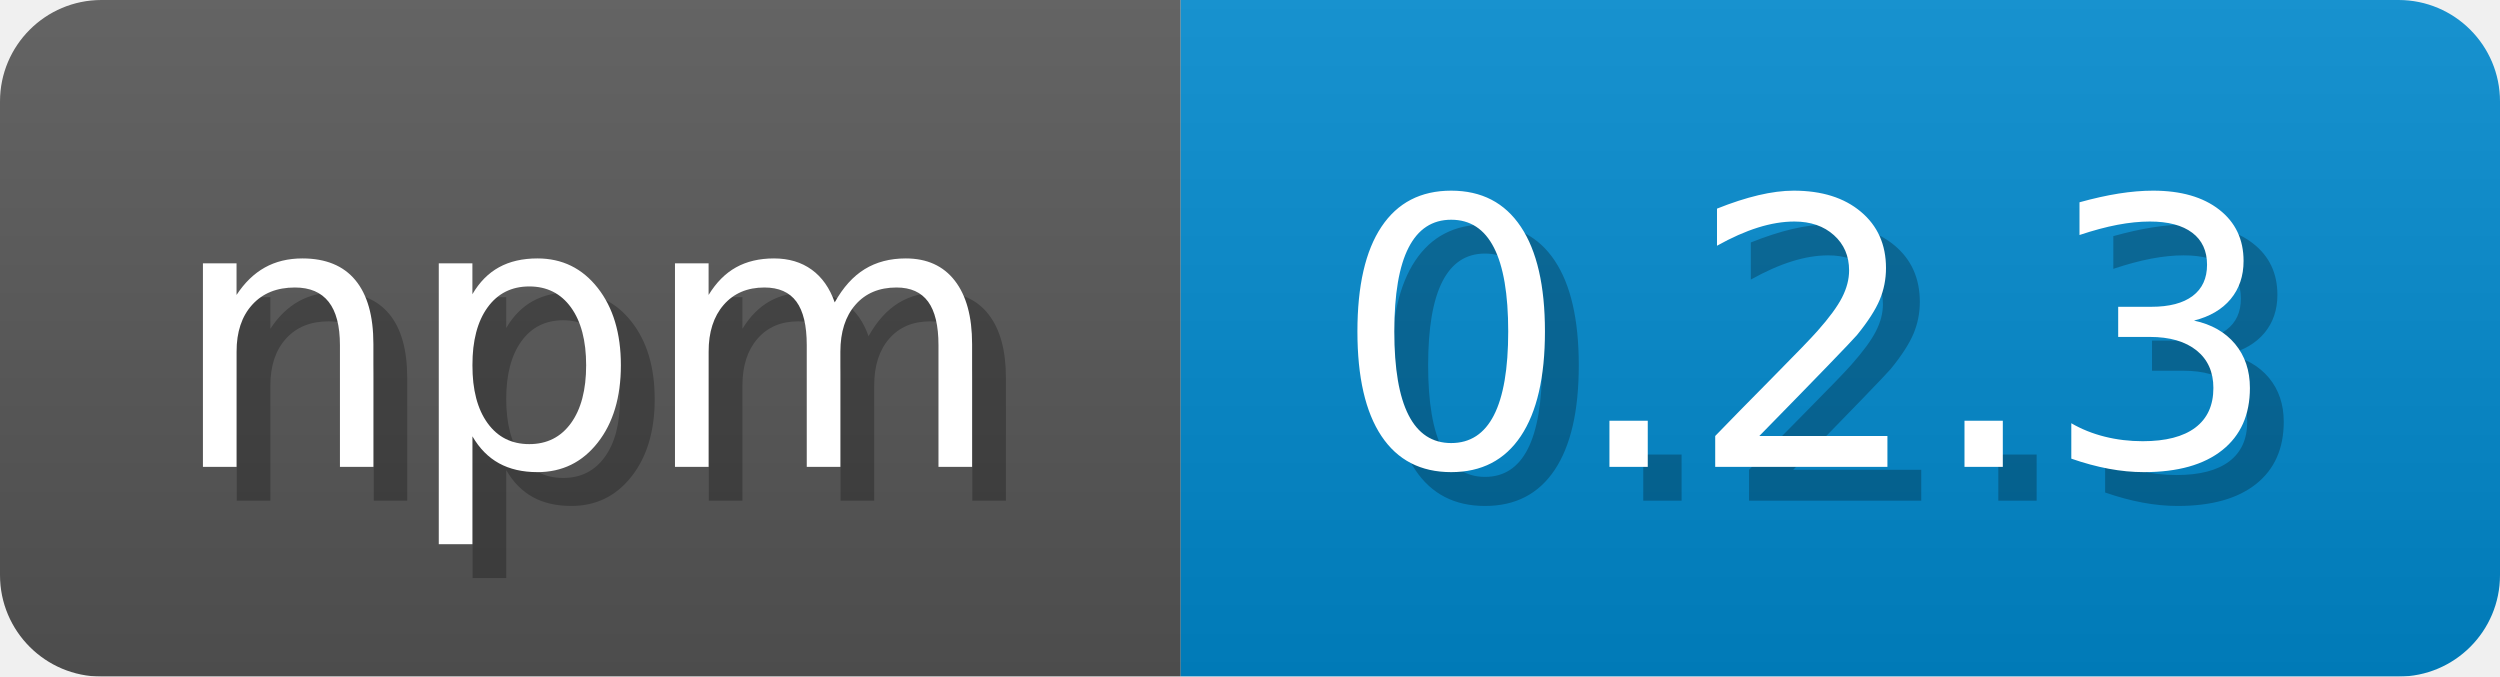
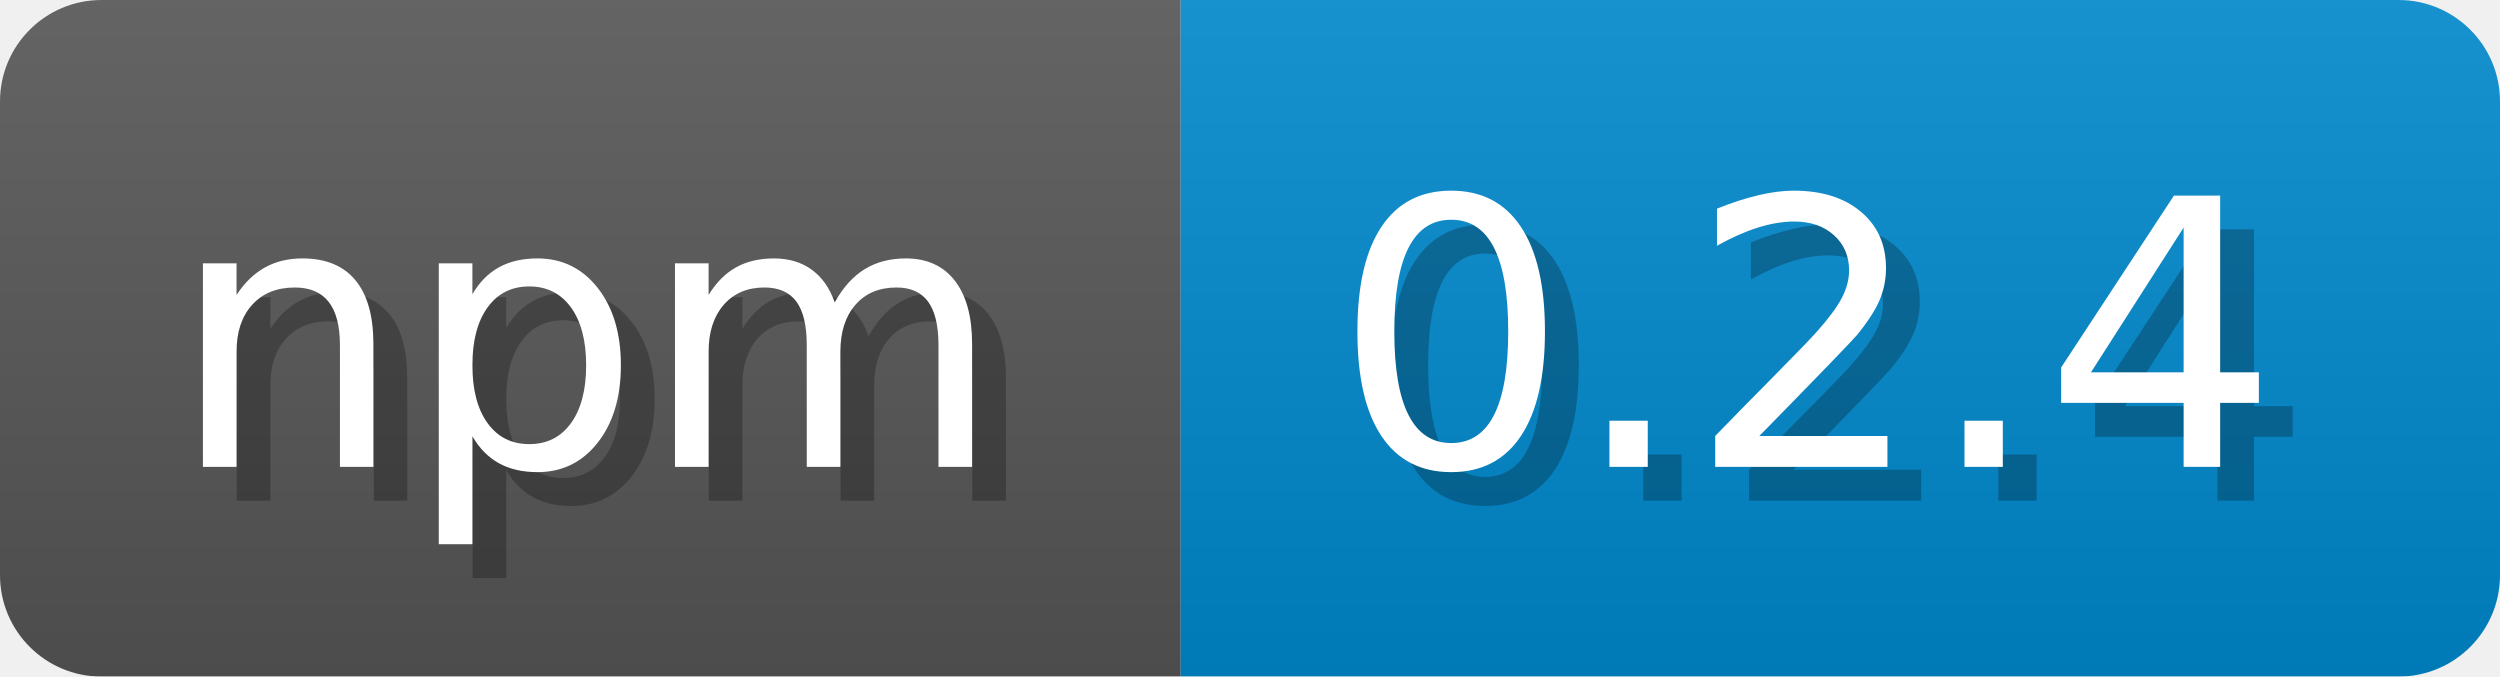
- <svg xmlns="http://www.w3.org/2000/svg" width="73.9" height="20" viewBox="0 0 739 200" role="img" aria-label="npm: 0.2.3">
+ <svg xmlns="http://www.w3.org/2000/svg" width="73.9" height="20" viewBox="0 0 739 200" role="img" aria-label="npm: 0.2.4">
  <linearGradient id="a" x2="0" y2="100%">
    <stop offset="0" stop-opacity=".1" stop-color="#EEE" />
    <stop offset="1" stop-opacity=".1" />
  </linearGradient>
  <mask id="m">
    <rect width="739" height="200" rx="30" fill="#FFF" />
  </mask>
  <g mask="url(#m)">
    <rect width="349" height="200" fill="#555" />
    <rect width="390" height="200" fill="#08C" x="349" />
    <rect width="739" height="200" fill="url(#a)" />
  </g>
  <g aria-hidden="true" fill="#fff" text-anchor="start" font-family="Verdana,DejaVu Sans,sans-serif" font-size="110">
    <text x="60" y="148" textLength="249" fill="#000" opacity="0.25">npm</text>
    <text x="50" y="138" textLength="249">npm</text>
-     <text x="404" y="148" textLength="290" fill="#000" opacity="0.25">0.2.3</text>
-     <text x="394" y="138" textLength="290">0.2.3</text>
+     <text x="404" y="148" textLength="290" fill="#000" opacity="0.25">0.2.4</text>
+     <text x="394" y="138" textLength="290">0.2.4</text>
  </g>
</svg>
